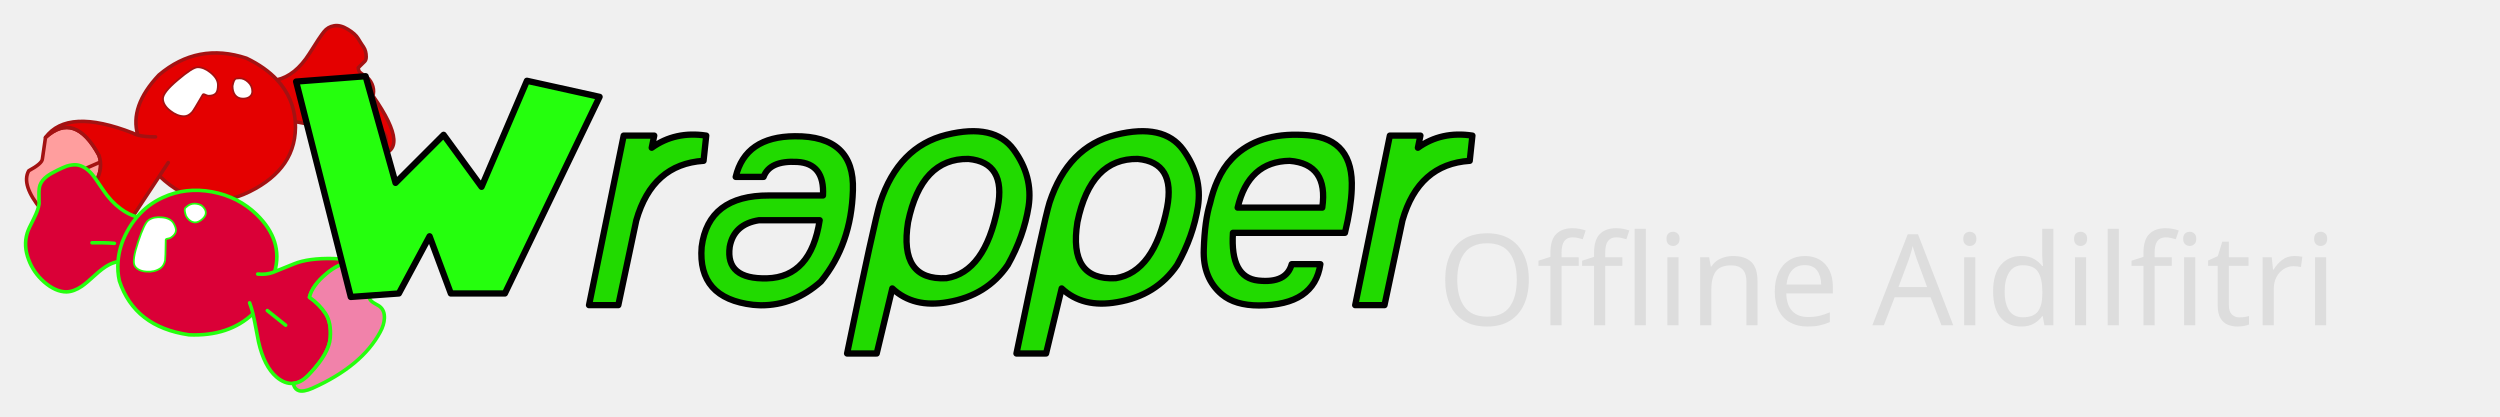
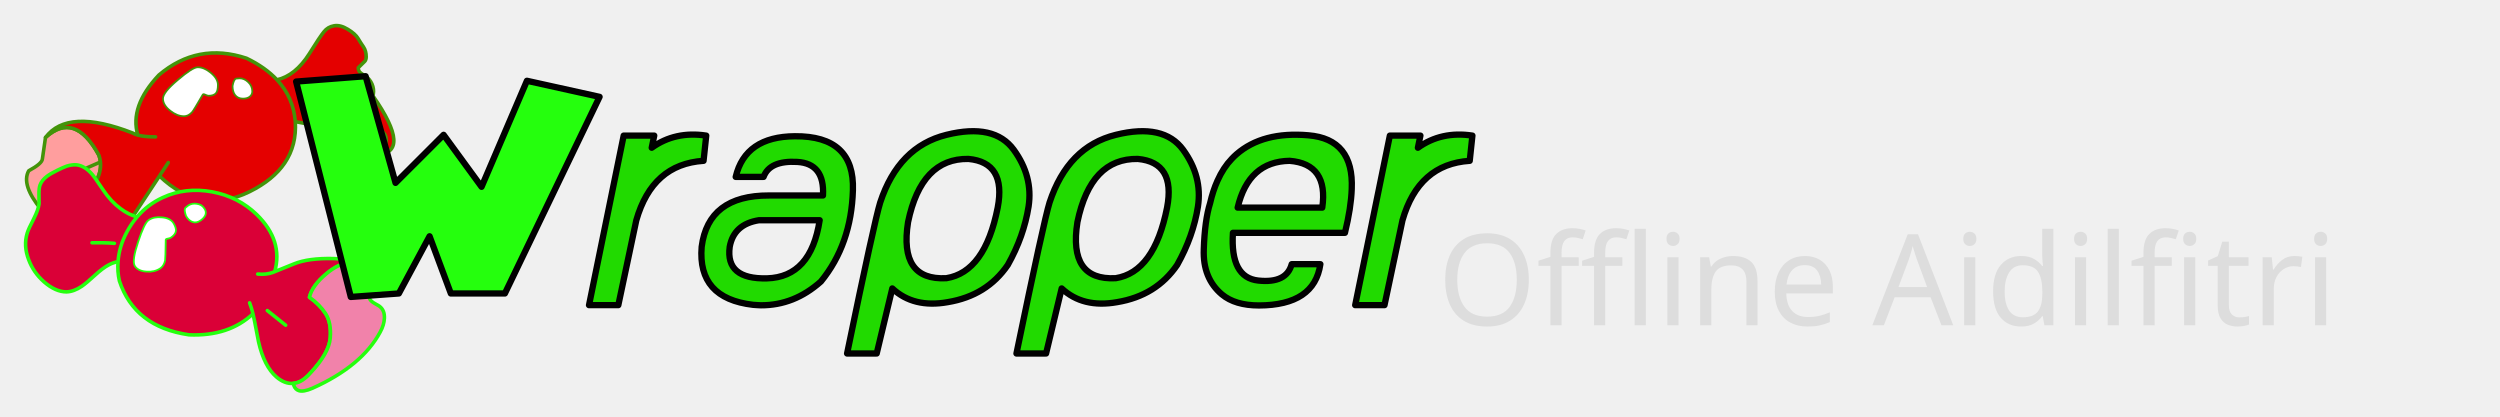
<svg xmlns="http://www.w3.org/2000/svg" width="1050.802" height="175.127" viewBox="0 0 1050.802 175.127" version="1.1" id="svg1906">
  <defs id="defs1910" />
-   <g stroke="#a31212" stroke-linecap="round" stroke-linejoin="round" stroke-width="1.5" id="g1888">
+   <g stroke="#439409" stroke-linecap="round" stroke-linejoin="round" stroke-width="1.5" id="g1888">
    <path fill="#439409" d="m 19.121,57.784 -1.3,9 q -0.1,1.95 -5.75,5 -3.3,5.95 5.35,16.4 l 22.45,-10.95 q 2.8,-4.8 2.35,-9.15 l -5.6,2.45 5.6,-2.45 q -0.15,-1.45 -0.65,-2.85 -10.15,-18.65 -22.45,-7.45 z" id="path1882" style="fill:#ff9e9e;fill-opacity:1" />
    <path fill="#25ff0d" d="m 116.421,33.534 c -3.267,-3.5 -7.533,-6.517 -12.8,-9.05 -13.667,-4.533 -25.95,-2.183 -36.85,7.05 -8.267,8.767 -11.217,17.183 -8.85,25.25 1.767,0.5 4.25,0.75 7.45,0.75 -3.2,0 -5.683,-0.25 -7.45,-0.75 -0.867,-0.233 -1.567,-0.517 -2.1,-0.85 -18.267,-7.133 -30.5,-6.517 -36.7,1.85 8.2,-7.467 15.683,-4.983 22.45,7.45 0.333,0.933 0.55,1.883 0.65,2.85 0.3,2.9 -0.483,5.95 -2.35,9.15 l 13.05,18.15 14.1,-21.4 3.7,-5.65 -3.7,5.65 c 11.567,11.1 24.183,13.3 37.85,6.6 6.673,-3.296 11.618,-7.331 14.833,-12.104 3.353,-4.978 4.825,-10.76 4.417,-17.346 -0.533,-6.8 -3.1,-12.667 -7.7,-17.6 m -33.3,-4.9 c 1.667,0 3.417,0.75 5.25,2.25 1.9,1.567 2.85,3.167 2.85,4.8 0,1.5 -0.217,2.55 -0.65,3.15 -0.533,0.7 -1.5,1.05 -2.9,1.05 -0.267,0 -0.75,-0.167 -1.45,-0.5 -0.7,-0.367 -1.217,-0.167 -1.55,0.6 -2.4,4.167 -3.817,6.483 -4.25,6.95 -0.967,1.033 -1.983,1.55 -3.05,1.55 -1.833,0 -3.683,-0.733 -5.55,-2.2 -1.9,-1.467 -2.883,-3.033 -2.95,-4.7 -0.067,-1.667 1.967,-4.233 6.1,-7.7 4.1,-3.5 6.817,-5.25 8.15,-5.25 m 15.95,11.05 c -0.633,-0.867 -0.95,-2.033 -0.95,-3.5 0.333,-1.8 0.767,-2.733 1.3,-2.8 0.533,-0.067 0.967,-0.1 1.3,-0.1 1.167,0 2.25,0.467 3.25,1.4 1.133,1 1.7,2.25 1.7,3.75 0,0.833 -0.35,1.5 -1.05,2 -0.633,0.433 -1.467,0.65 -2.5,0.65 -1.333,0 -2.35,-0.467 -3.05,-1.4 m 57.65,0.55 c -0.267,0.8 -0.783,2.1 -1.55,3.9 -0.8,1.8 -1.05,3.317 -0.75,4.55 0.333,1.3 1.567,2.733 3.7,4.3 2.2,1.633 3.517,3.033 3.95,4.2 0.3,0.9 0.317,1.867 0.05,2.9 -0.233,0.967 -0.667,1.867 -1.3,2.7 -0.733,0.867 -1.7,1.65 -2.9,2.35 0.133,-0.033 0.267,-0.05 0.4,-0.05 10.133,-0.533 9.6,-8.817 -1.6,-24.85 m -3.9,-20.45 c -0.767,-1.1 -1.533,-2.3 -2.3,-3.6 -0.767,-1.3 -2.2,-2.583 -4.3,-3.85 -2.1,-1.3 -4.033,-1.8 -5.8,-1.5 -1.767,0.3 -3.183,1.133 -4.25,2.5 -1.1,1.333 -3.167,4.433 -6.2,9.3 -1.9,3 -4,5.433 -6.3,7.3 -2.333,1.867 -4.75,3.067 -7.25,3.6 4.6,4.933 7.167,10.8 7.7,17.6 4.8,0.8 8.2,1.7 10.2,2.7 2,0.967 3.867,2.633 5.6,5 1.733,2.367 3.067,3.767 4,4.2 0.933,0.433 2.567,1.2 4.9,2.3 2.3,1.067 4.233,1.383 5.8,0.95 1.567,-0.467 2.667,-0.85 3.3,-1.15 1.2,-0.7 2.167,-1.483 2.9,-2.35 0.633,-0.833 1.067,-1.733 1.3,-2.7 0.267,-1.033 0.25,-2 -0.05,-2.9 -0.433,-1.167 -1.75,-2.567 -3.95,-4.2 -2.133,-1.567 -3.367,-3 -3.7,-4.3 -0.3,-1.233 -0.05,-2.75 0.75,-4.55 0.767,-1.8 1.283,-3.1 1.55,-3.9 0.1,-0.3 0.167,-0.533 0.2,-0.7 0.233,-1.4 0.05,-2.8 -0.55,-4.2 -0.6,-1.367 -1.5,-2.467 -2.7,-3.3 -1.333,-0.8 -2.167,-1.383 -2.5,-1.75 -0.367,-0.5 -0.567,-1.1 -0.6,-1.8 l 2.75,-2.7 c 0.4,-0.433 0.6,-1.067 0.6,-1.9 0,-1.633 -0.367,-3 -1.1,-4.1 z" id="path1884" style="fill:#e40000;fill-opacity:1" />
    <path fill="#ffffff" stroke="none" d="m 98.121,36.184 q 0,2.2 0.95,3.5 1.05,1.4 3.05,1.4 1.55,0 2.5,-0.65 1.05,-0.75 1.05,-2 0,-2.25 -1.7,-3.75 -1.5,-1.4 -3.25,-1.4 -0.5,0 -1.3,0.1 -0.8,0.1 -1.3,2.8 m -9.75,-5.3 q -2.75,-2.25 -5.25,-2.25 -2,0 -8.15,5.25 -6.2,5.2 -6.1,7.7 0.1,2.5 2.95,4.7 2.8,2.2 5.55,2.2 1.6,0 3.05,-1.55 0.65,-0.7 4.25,-6.95 0.5,-1.15 1.55,-0.6 1.05,0.5 1.45,0.5 2.1,0 2.9,-1.05 0.65,-0.9 0.65,-3.15 0,-2.45 -2.85,-4.8 z" id="path1886" />
  </g>
  <g stroke="#25ff0d" stroke-linecap="round" stroke-linejoin="round" stroke-width="1.5" id="g1896">
    <path fill="#25ff0d" d="m 53.321,97.534 q -3.3,6.2 -3.7,12.45 -0.35,4 0.55,8.05 6.4,19.4 29.3,22.7 16.75,0.7 26.85,-8.85 -0.65,-2.65 -1.4,-4.6 0.75,1.95 1.4,4.6 0.4,1.6 0.75,3.5 0.55,2.75 1.6,8.3 2.35,10.3 7.5,14.75 3.55,3.05 7.15,2.7 l 0.6,-0.1 q 3.2,-0.4 6.65,-4.35 7.7,-8.2 8.25,-14.6 0.5,-6.45 -1.95,-10.25 -2.45,-3.8 -6.8,-6.9 1.2,-4.95 7.15,-9.9 5.2,-4.35 9.6,-4.5 -0.95,-1.75 -6.6,-1.85 -10.6,-0.25 -16.7,2.25 -5.25,2.15 -8.05,3.25 -0.45,0.2 -0.85,0.35 -2.85,1 -6.3,0.65 3.45,0.35 6.3,-0.65 0.4,-0.15 0.85,-0.35 3.65,-13.05 -7.55,-24 -7.75,-7.5 -18.75,-9.55 -11.15,-2.05 -20.75,2.4 -6.35,2.9 -10.8,8.15 -2.45,2.85 -4.3,6.35 m 3.65,14.05 q -1.15,-2 1.45,-9.8 2.6,-7.85 4.25,-8.95 2.05,-1.45 5.35,-1.1 3.45,0.3 4.65,2.35 1.05,1.85 0.9,2.95 -0.15,1.3 -1.9,2.5 -0.3,0.25 -1.45,0.45 -1.1,0.15 -0.95,1.35 -0.1,7.2 -0.25,8.1 -0.5,2.15 -1.85,3.05 -2.25,1.55 -5.55,1.3 -3.4,-0.2 -4.65,-2.2 m 25.7,-25.55 q 2.1,0.25 3.1,2.1 0.65,1.05 0.15,2.25 -0.55,1.1 -1.85,2 -1.6,1.1 -3.05,0.55 -1.5,-0.55 -2.5,-2.35 -0.85,-2.55 -0.25,-3.05 0.65,-0.55 1.05,-0.85 1.45,-0.95 3.35,-0.65 m 29.7,44.5 7.7,6.15 -7.7,-6.15 m -80.2,-61.25 q -1.9,-0.15 -4.15,0.55 -1.4,0.5 -3.85,1.7 -3.05,1.5 -4.4,2.55 -2.2,1.65 -2.95,3.7 -0.5,1.45 -0.45,3.9 0.1,3.3 0.05,4 -0.3,2.4 -2.2,6.2 -2.3,4.4 -2.8,6.15 -1.6,5.25 0.6,11.05 2,5.45 6.55,9.45 4.8,4.15 9.35,4.15 3.15,-0.1 6.45,-2.35 1.85,-1.25 5.55,-4.65 3.25,-3 5.8,-4.35 2,-1.05 3.9,-1.35 0.4,-6.25 3.7,-12.45 1.85,-3.5 4.3,-6.35 -3.55,-0.95 -6.9,-3.45 -4.15,-3.05 -7.4,-7.95 -3.6,-5.4 -4.7,-6.65 -3.05,-3.45 -6.45,-3.85 m 10.7,32.75 q 3.15,0.05 5.2,0.25 -2.05,-0.2 -5.2,-0.25 -3.15,-0.05 -4.2,0 1.05,-0.05 4.2,0 z" id="path1890" style="fill:#da0037;fill-opacity:1" />
    <path fill="#439409" d="m 153.921,115.184 q -0.95,-1.85 -4.55,-3.45 -1.45,-0.65 -2.55,-1.2 -4.4,0.15 -9.6,4.5 -5.95,4.95 -7.15,9.9 4.35,3.1 6.8,6.9 2.45,3.8 1.95,10.25 -0.55,6.4 -8.25,14.6 -3.45,3.95 -6.65,4.35 l -0.6,0.1 q 0,0.45 0.2,0.95 0.6,1.6 2.05,2.1 1.95,0.65 5.75,-1 20.8,-9.3 28.5,-23.65 1.6,-2.9 1.75,-5.75 0.15,-3.35 -2,-5 -0.45,-0.35 -1.75,-1.05 -1.2,-0.65 -1.75,-1.2 -1.55,-1.5 -1.45,-5.4 0.15,-4.4 -0.7,-5.95 z" id="path1892" style="fill:#f182aa;fill-opacity:1" />
    <path fill="#ffffff" stroke="none" d="m 85.771,88.134 q -1,-1.85 -3.1,-2.1 -1.9,-0.3 -3.35,0.65 -0.4,0.3 -1.05,0.85 -0.6,0.5 0.25,3.05 1,1.8 2.5,2.35 1.45,0.55 3.05,-0.55 1.3,-0.9 1.85,-2 0.5,-1.2 -0.15,-2.25 m -27.35,13.65 q -2.6,7.8 -1.45,9.8 1.25,2 4.65,2.2 3.3,0.25 5.55,-1.3 1.35,-0.9 1.85,-3.05 0.15,-0.9 0.25,-8.1 -0.15,-1.2 0.95,-1.35 1.15,-0.2 1.45,-0.45 1.75,-1.2 1.9,-2.5 0.15,-1.1 -0.9,-2.95 -1.2,-2.05 -4.65,-2.35 -3.3,-0.35 -5.35,1.1 -1.65,1.1 -4.25,8.95 z" id="path1894" style="fill:#ffffff;fill-opacity:1" />
  </g>
  <text x="604.203" y="136.716" fill="#dddddd" stroke-width="1.301" font-family="'Trebuchet MS'" font-size="62.435px" id="text1898" style="font-size:53.333px">Offline Aidilfitri</text>
  <g stroke="#000000" stroke-linecap="round" stroke-linejoin="round" stroke-width="2" transform="matrix(1.32445,0,0,1.32445,-96.8482,-53.9889)" id="g1904">
    <path fill="#25ff0d" d="m 240.35,66.4 -14.4,33.65 -12.05,-16.5 -15.25,15.25 -9.5,-33.85 -22.05,1.7 17.35,68.35 15.25,-1.1 9.75,-18.15 6.75,18.15 h 17.15 L 263.4,71.5 Z" id="path1900" style="fill:#25ff0d;fill-opacity:1" />
    <path fill="#21da00" d="m 296.4,91.8 0.85,-8 q -9.85,-1.5 -17.3,3.85 l 0.8,-3.85 h -9.7 l -11,53.8 h 9.3 l 5.7,-26.9 q 5.1,-17.85 21.35,-18.9 m 37.25,38.3 q 9.65,-11.8 10.15,-28.95 0.6,-17.3 -18.4,-17.15 -15.75,0.1 -18.8,12.9 h 8.85 q 1.95,-5.25 10.7,-4.75 8.7,0.5 8.15,10.65 h -17.15 q -19.25,-0.05 -21.35,16.3 -1.35,16.35 16.3,18.4 0.75,0.05 1.45,0.1 0.55,0 1.05,0.05 10.55,0.05 19.05,-7.55 m -17.1,-1 q -13.25,0.35 -11.85,-10 1.3,-7.2 9.3,-8.45 h 19.25 q -2.75,18.05 -16.7,18.45 m 83,-22.8 q 1.45,-9.55 -4.7,-18 -6.2,-8.5 -21.35,-4.75 -15.2,3.75 -21.05,21.5 -1.8,5.8 -10.5,47.9 h 9.4 l 4.95,-20.65 q 6.75,6.3 17.6,4.35 12.4,-2.05 19.05,-11.8 5.1,-9.05 6.6,-18.55 m -19.1,-15.1 q 12.05,1.1 9.3,15.45 -4.05,20.45 -16.3,22.4 -15.1,0.8 -12.15,-17.8 4.2,-20.3 19.15,-20.05 m 68.15,-2.9 q -6.2,-8.5 -21.35,-4.75 -15.2,3.75 -21.05,21.5 -1.8,5.8 -10.5,47.9 h 9.4 l 4.95,-20.65 q 6.75,6.3 17.6,4.35 12.4,-2.05 19.05,-11.8 5.1,-9.05 6.6,-18.55 1.45,-9.55 -4.7,-18 m -33.55,22.95 q 4.2,-20.3 19.15,-20.05 12.05,1.1 9.3,15.45 -4.05,20.45 -16.3,22.4 -15.1,0.8 -12.15,-17.8 m 84.9,3.4 q 1.95,-8 2.15,-13.9 0.7,-15.85 -13.75,-17.05 -14.45,-1.25 -22.8,6 -0.8,0.7 -1.5,1.45 -2.7,2.8 -4.55,6.95 -1.45,3.2 -2.35,7.15 -1.7,5.45 -2,14.65 -0.35,9.15 5.75,14.3 4.2,3.5 11.75,3.5 17.6,-0.05 19.5,-13.1 h -9.1 q -1.65,6.15 -10.6,5.2 -8.95,-0.95 -8.05,-15.15 h 35.55 m -34.05,-8 Q 469.35,92 482.4,91.8 q 12.35,1 10.35,14.85 H 465.9 m 73.65,-14.85 0.85,-8 q -9.85,-1.5 -17.3,3.85 l 0.8,-3.85 h -9.7 l -11,53.8 h 9.3 l 5.7,-26.9 q 5.1,-17.85 21.35,-18.9 z" id="path1902" style="fill:#21da00;fill-opacity:1" />
  </g>
</svg>
